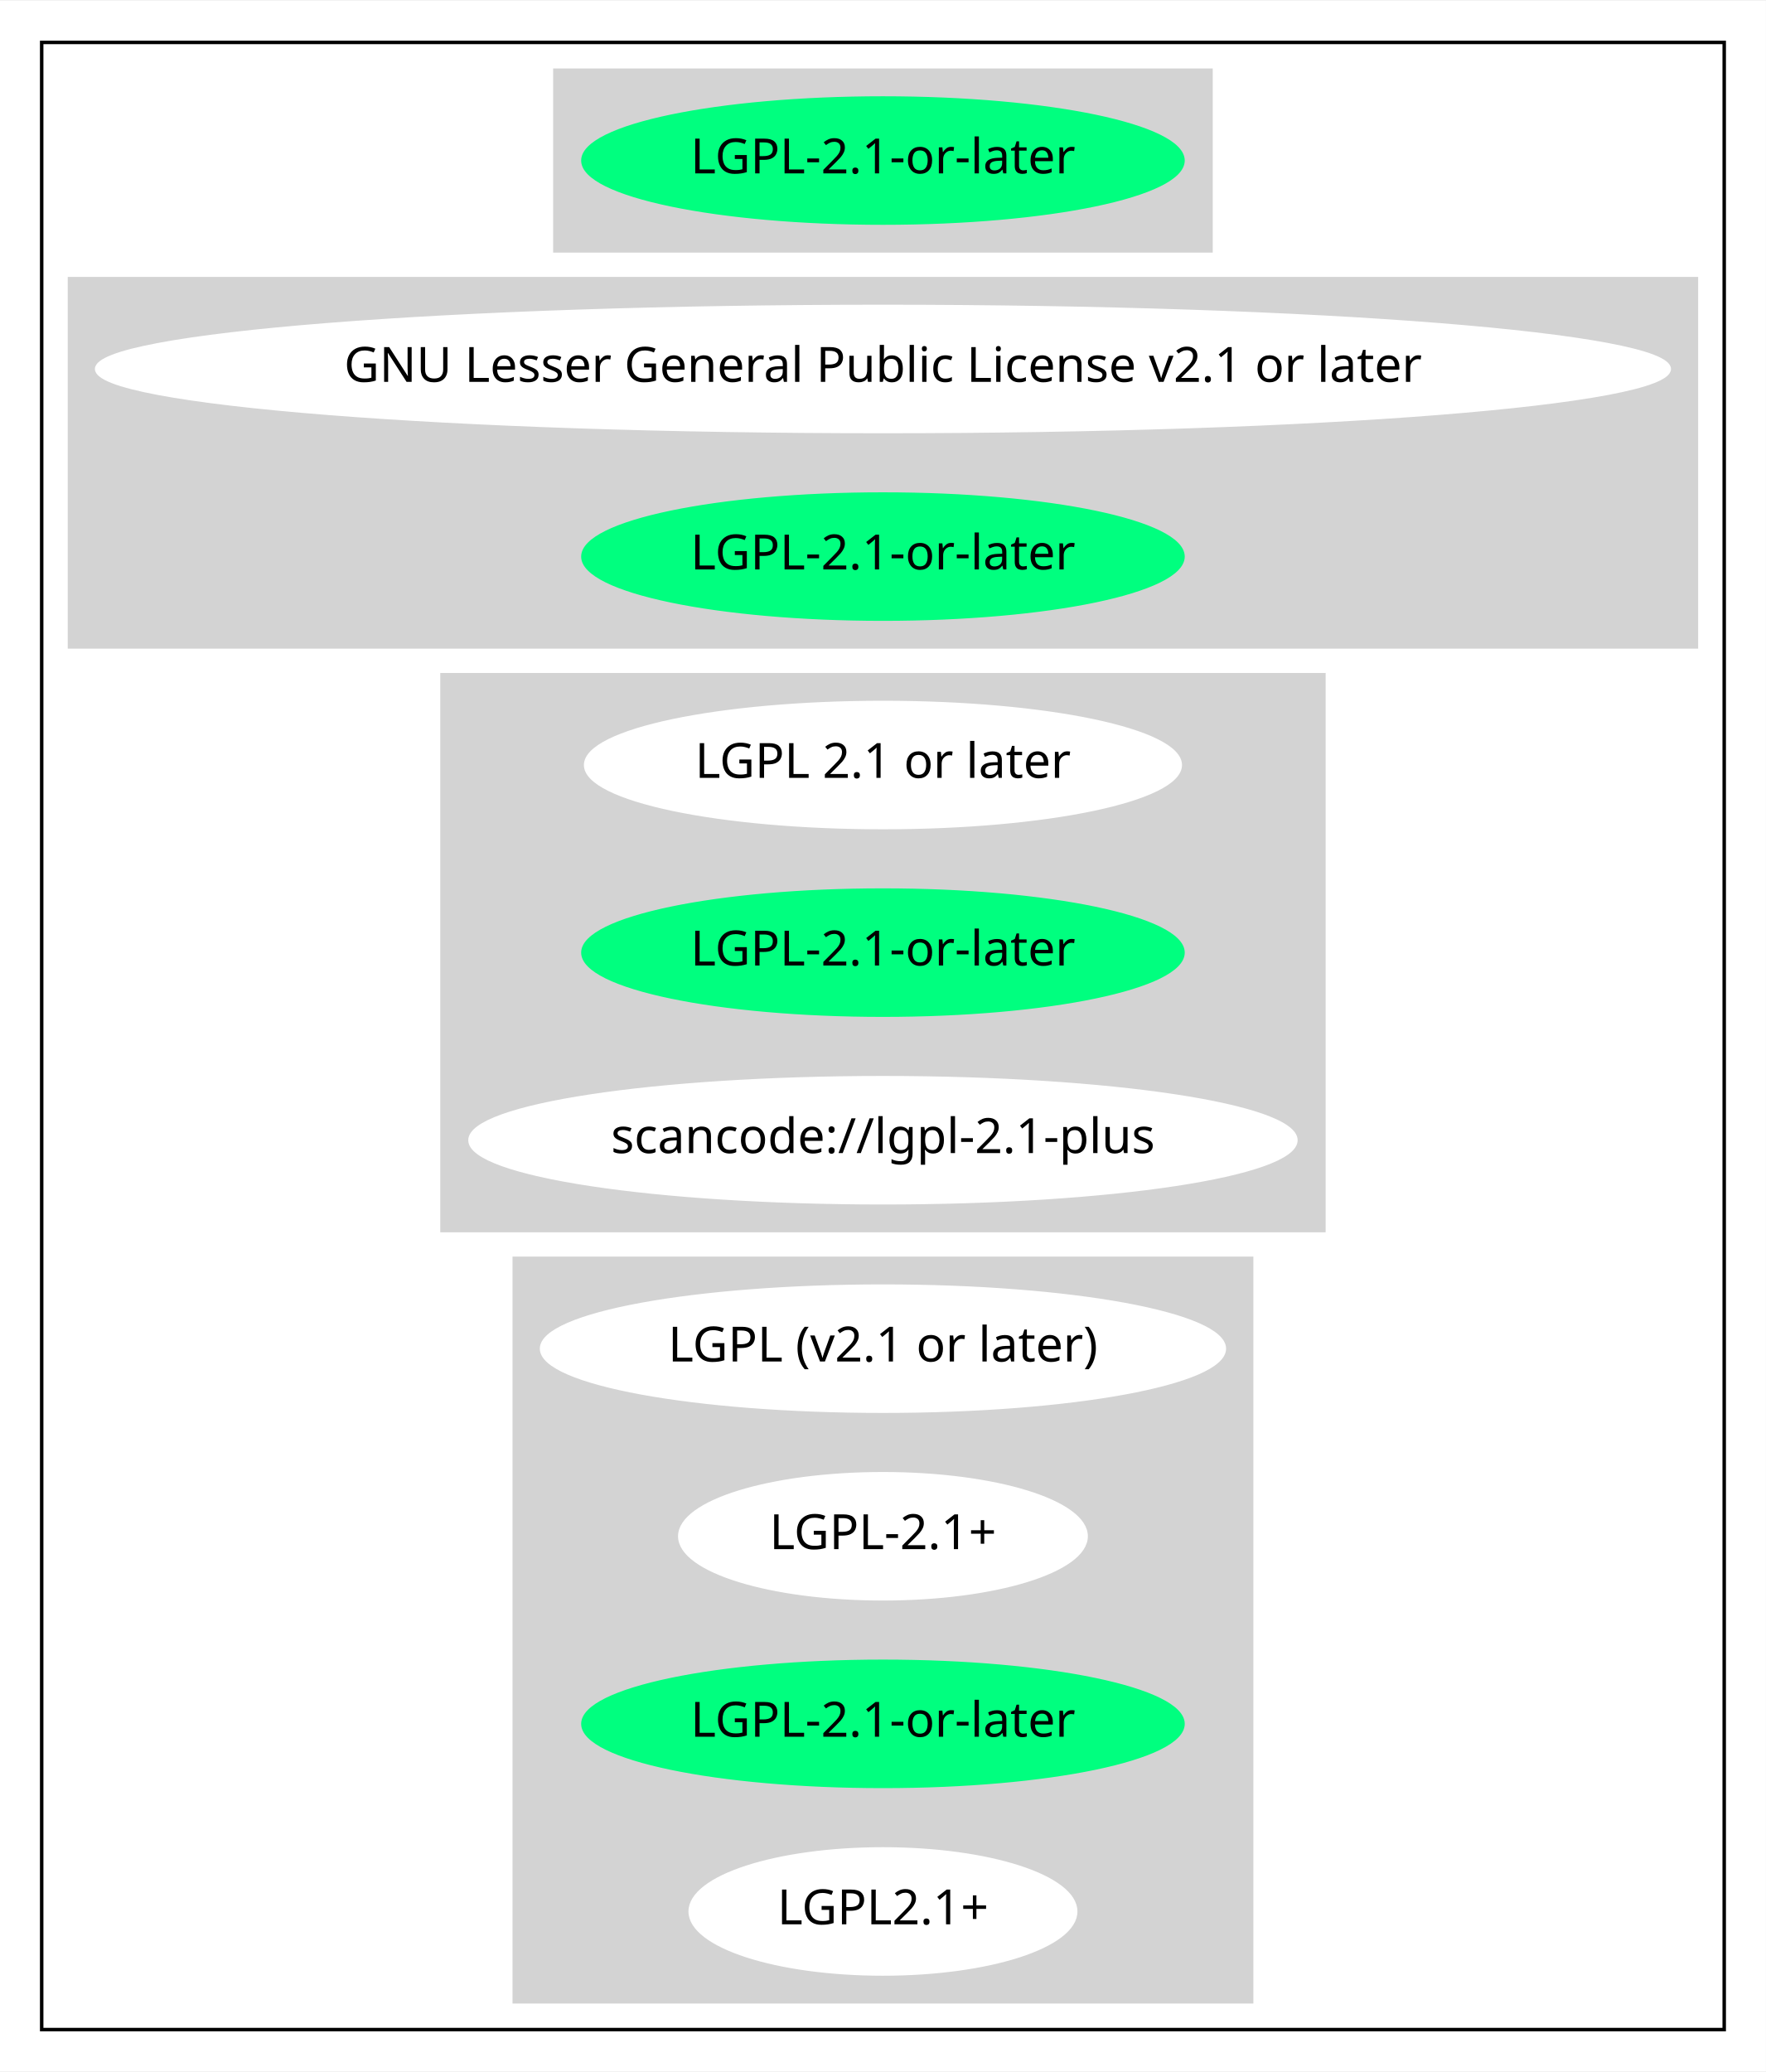
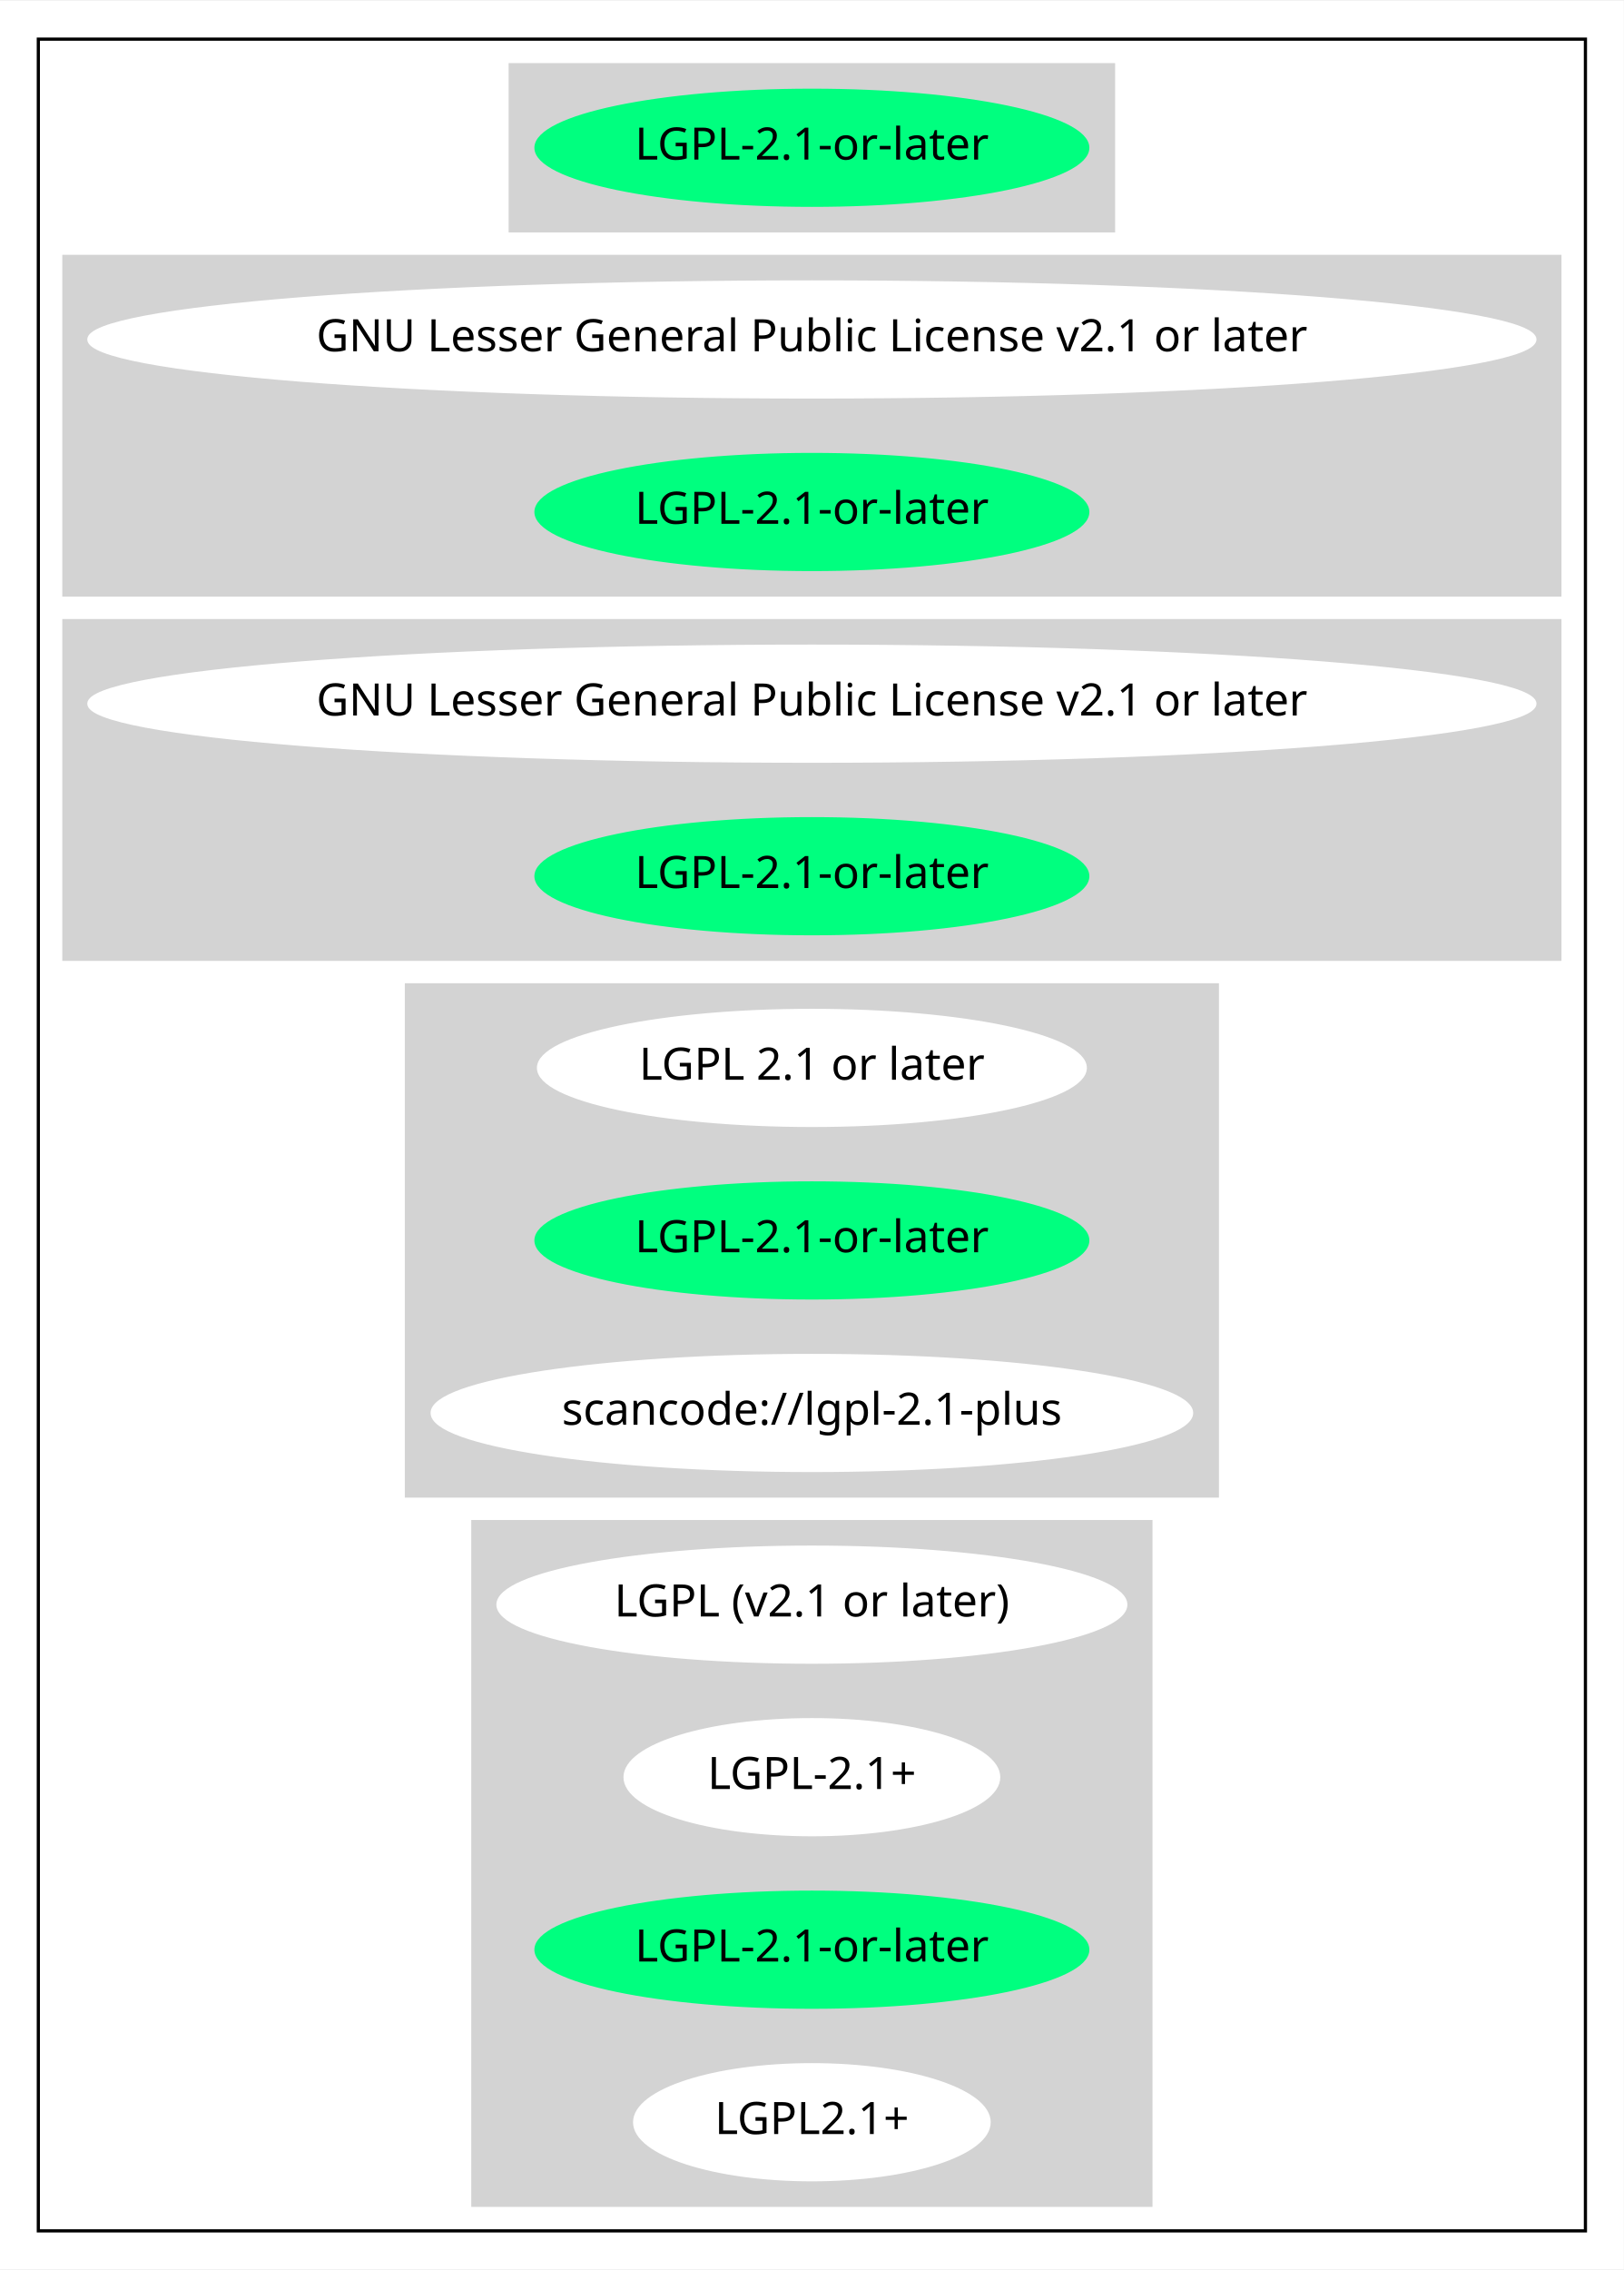
- <svg xmlns="http://www.w3.org/2000/svg" width="508pt" height="596pt" viewBox="0.00 0.00 508.36 596.00">
-   <g id="graph0" class="graph" transform="scale(1 1) rotate(0) translate(4 592)">
-     <polygon fill="white" stroke="transparent" points="-4,4 -4,-592 504.36,-592 504.36,4 -4,4" />
+ <svg xmlns="http://www.w3.org/2000/svg" width="508pt" height="710pt" viewBox="0.00 0.00 508.36 710.00">
+   <g id="graph0" class="graph" transform="scale(1 1) rotate(0) translate(4 706)">
+     <polygon fill="white" stroke="transparent" points="-4,4 -4,-706 504.36,-706 504.36,4 -4,4" />
    <g id="clust1" class="cluster">
-       <polygon fill="none" stroke="black" points="8,-8 8,-580 492.36,-580 492.36,-8 8,-8" />
+       <polygon fill="none" stroke="black" points="8,-8 8,-694 492.36,-694 492.36,-8 8,-8" />
    </g>
    <g id="clust2" class="cluster">
-       <polygon fill="lightgray" stroke="lightgray" points="155.74,-520 155.74,-572 344.62,-572 344.62,-520 155.74,-520" />
+       <polygon fill="lightgray" stroke="lightgray" points="155.74,-634 155.74,-686 344.62,-686 344.62,-634 155.74,-634" />
    </g>
    <g id="clust3" class="cluster">
+       <polygon fill="lightgray" stroke="lightgray" points="16,-520 16,-626 484.36,-626 484.36,-520 16,-520" />
+     </g>
+     <g id="clust4" class="cluster">
      <polygon fill="lightgray" stroke="lightgray" points="16,-406 16,-512 484.36,-512 484.36,-406 16,-406" />
    </g>
-     <g id="clust4" class="cluster">
+     <g id="clust5" class="cluster">
      <polygon fill="lightgray" stroke="lightgray" points="123.24,-238 123.24,-398 377.12,-398 377.12,-238 123.24,-238" />
    </g>
-     <g id="clust5" class="cluster">
+     <g id="clust6" class="cluster">
      <polygon fill="lightgray" stroke="lightgray" points="144.04,-16 144.04,-230 356.32,-230 356.32,-16 144.04,-16" />
    </g>
    <g id="node1" class="node">
+       <ellipse fill="springgreen" stroke="springgreen" cx="250.18" cy="-660" rx="86.38" ry="18" />
+       <text text-anchor="middle" x="250.18" y="-656.3" font-family="Times-Roman" font-size="14.00">LGPL-2.1-or-later</text>
+     </g>
+     <g id="node2" class="node">
+       <ellipse fill="white" stroke="white" cx="250.18" cy="-600" rx="226.36" ry="18" />
+       <text text-anchor="middle" x="250.18" y="-596.3" font-family="Times-Roman" font-size="14.00">GNU Lesser General Public License v2.1 or later</text>
+     </g>
+     <g id="node3" class="node">
      <ellipse fill="springgreen" stroke="springgreen" cx="250.18" cy="-546" rx="86.38" ry="18" />
      <text text-anchor="middle" x="250.18" y="-542.3" font-family="Times-Roman" font-size="14.00">LGPL-2.1-or-later</text>
    </g>
-     <g id="node2" class="node">
+     <g id="node4" class="node">
      <ellipse fill="white" stroke="white" cx="250.18" cy="-486" rx="226.36" ry="18" />
      <text text-anchor="middle" x="250.18" y="-482.3" font-family="Times-Roman" font-size="14.00">GNU Lesser General Public License v2.1 or later</text>
    </g>
-     <g id="node3" class="node">
+     <g id="node5" class="node">
      <ellipse fill="springgreen" stroke="springgreen" cx="250.18" cy="-432" rx="86.38" ry="18" />
      <text text-anchor="middle" x="250.18" y="-428.3" font-family="Times-Roman" font-size="14.00">LGPL-2.1-or-later</text>
    </g>
-     <g id="node4" class="node">
+     <g id="node6" class="node">
      <ellipse fill="white" stroke="white" cx="250.18" cy="-372" rx="85.59" ry="18" />
      <text text-anchor="middle" x="250.18" y="-368.3" font-family="Times-Roman" font-size="14.00">LGPL 2.1 or later</text>
    </g>
-     <g id="node5" class="node">
+     <g id="node7" class="node">
      <ellipse fill="springgreen" stroke="springgreen" cx="250.18" cy="-318" rx="86.38" ry="18" />
      <text text-anchor="middle" x="250.18" y="-314.3" font-family="Times-Roman" font-size="14.00">LGPL-2.1-or-later</text>
    </g>
-     <g id="node6" class="node">
+     <g id="node8" class="node">
      <ellipse fill="white" stroke="white" cx="250.18" cy="-264" rx="118.88" ry="18" />
      <text text-anchor="middle" x="250.18" y="-260.3" font-family="Times-Roman" font-size="14.00">scancode://lgpl-2.1-plus</text>
    </g>
-     <g id="node7" class="node">
+     <g id="node9" class="node">
      <ellipse fill="white" stroke="white" cx="250.18" cy="-204" rx="98.28" ry="18" />
      <text text-anchor="middle" x="250.18" y="-200.3" font-family="Times-Roman" font-size="14.00">LGPL (v2.1 or later)</text>
    </g>
-     <g id="node8" class="node">
+     <g id="node10" class="node">
      <ellipse fill="white" stroke="white" cx="250.18" cy="-150" rx="58.49" ry="18" />
      <text text-anchor="middle" x="250.18" y="-146.3" font-family="Times-Roman" font-size="14.00">LGPL-2.1+</text>
    </g>
-     <g id="node9" class="node">
+     <g id="node11" class="node">
      <ellipse fill="springgreen" stroke="springgreen" cx="250.18" cy="-96" rx="86.38" ry="18" />
      <text text-anchor="middle" x="250.18" y="-92.3" font-family="Times-Roman" font-size="14.00">LGPL-2.1-or-later</text>
    </g>
-     <g id="node10" class="node">
+     <g id="node12" class="node">
      <ellipse fill="white" stroke="white" cx="250.18" cy="-42" rx="55.49" ry="18" />
      <text text-anchor="middle" x="250.18" y="-38.3" font-family="Times-Roman" font-size="14.00">LGPL2.1+</text>
    </g>
  </g>
</svg>
